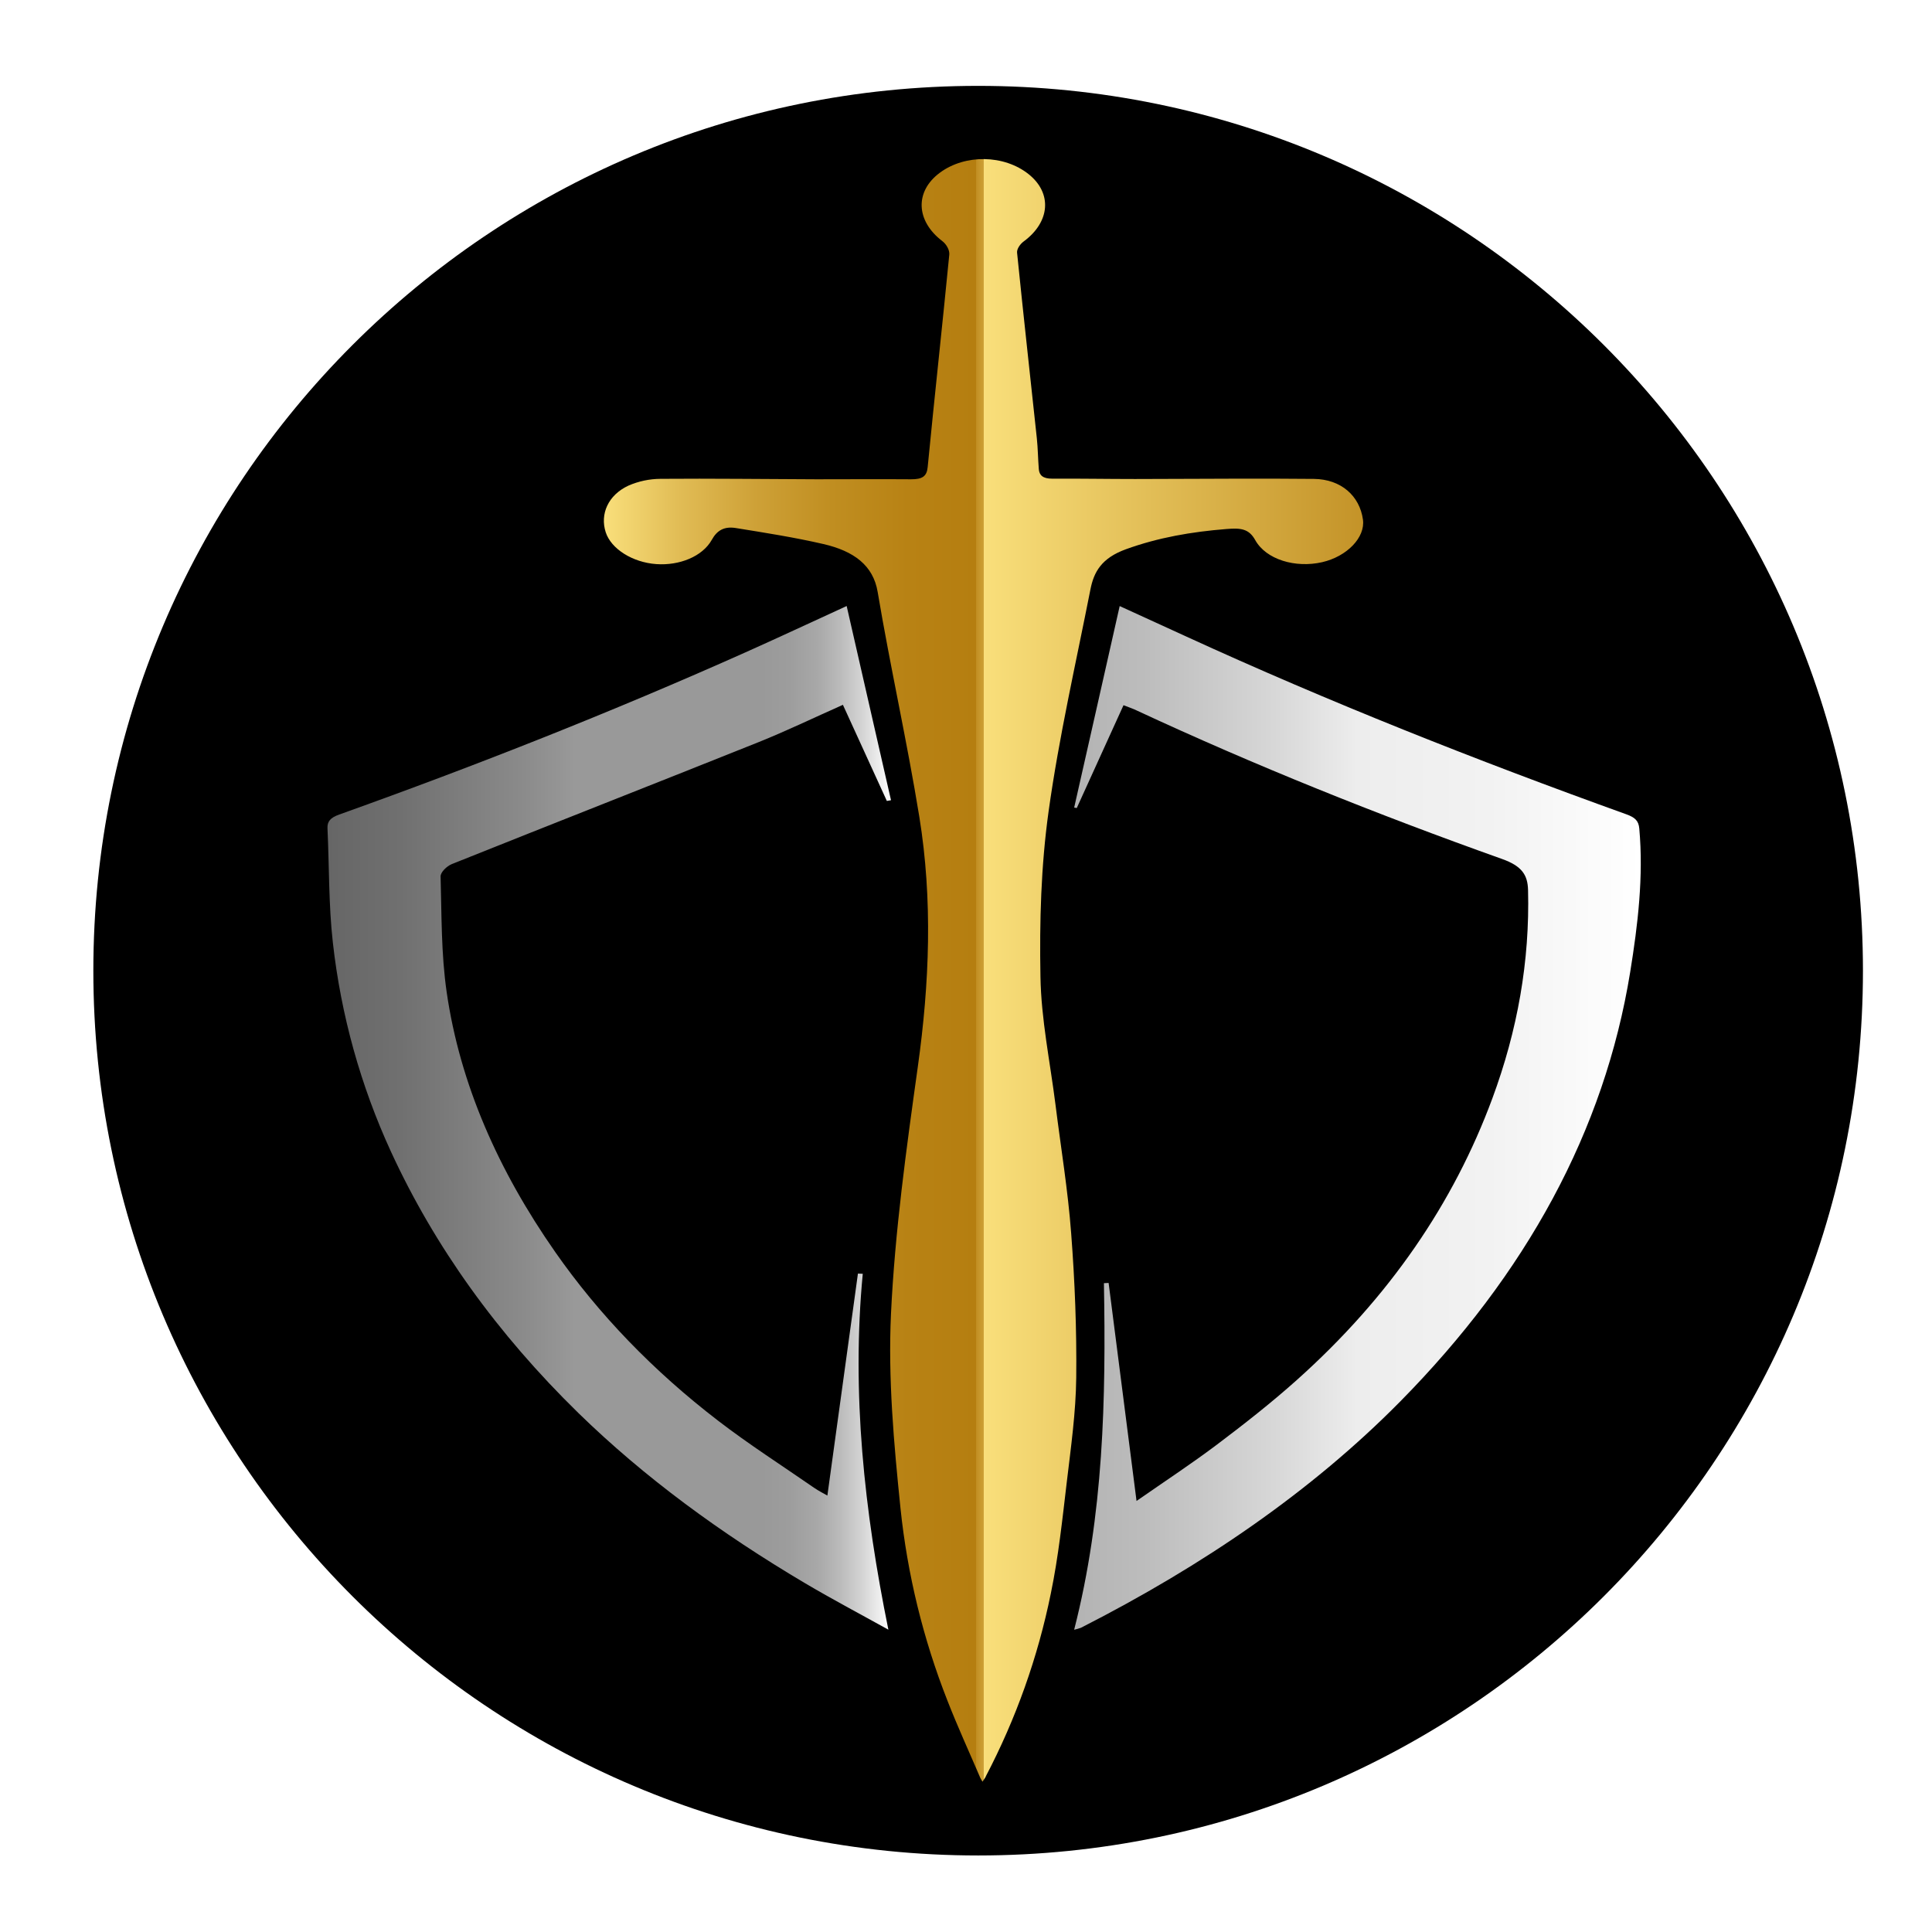
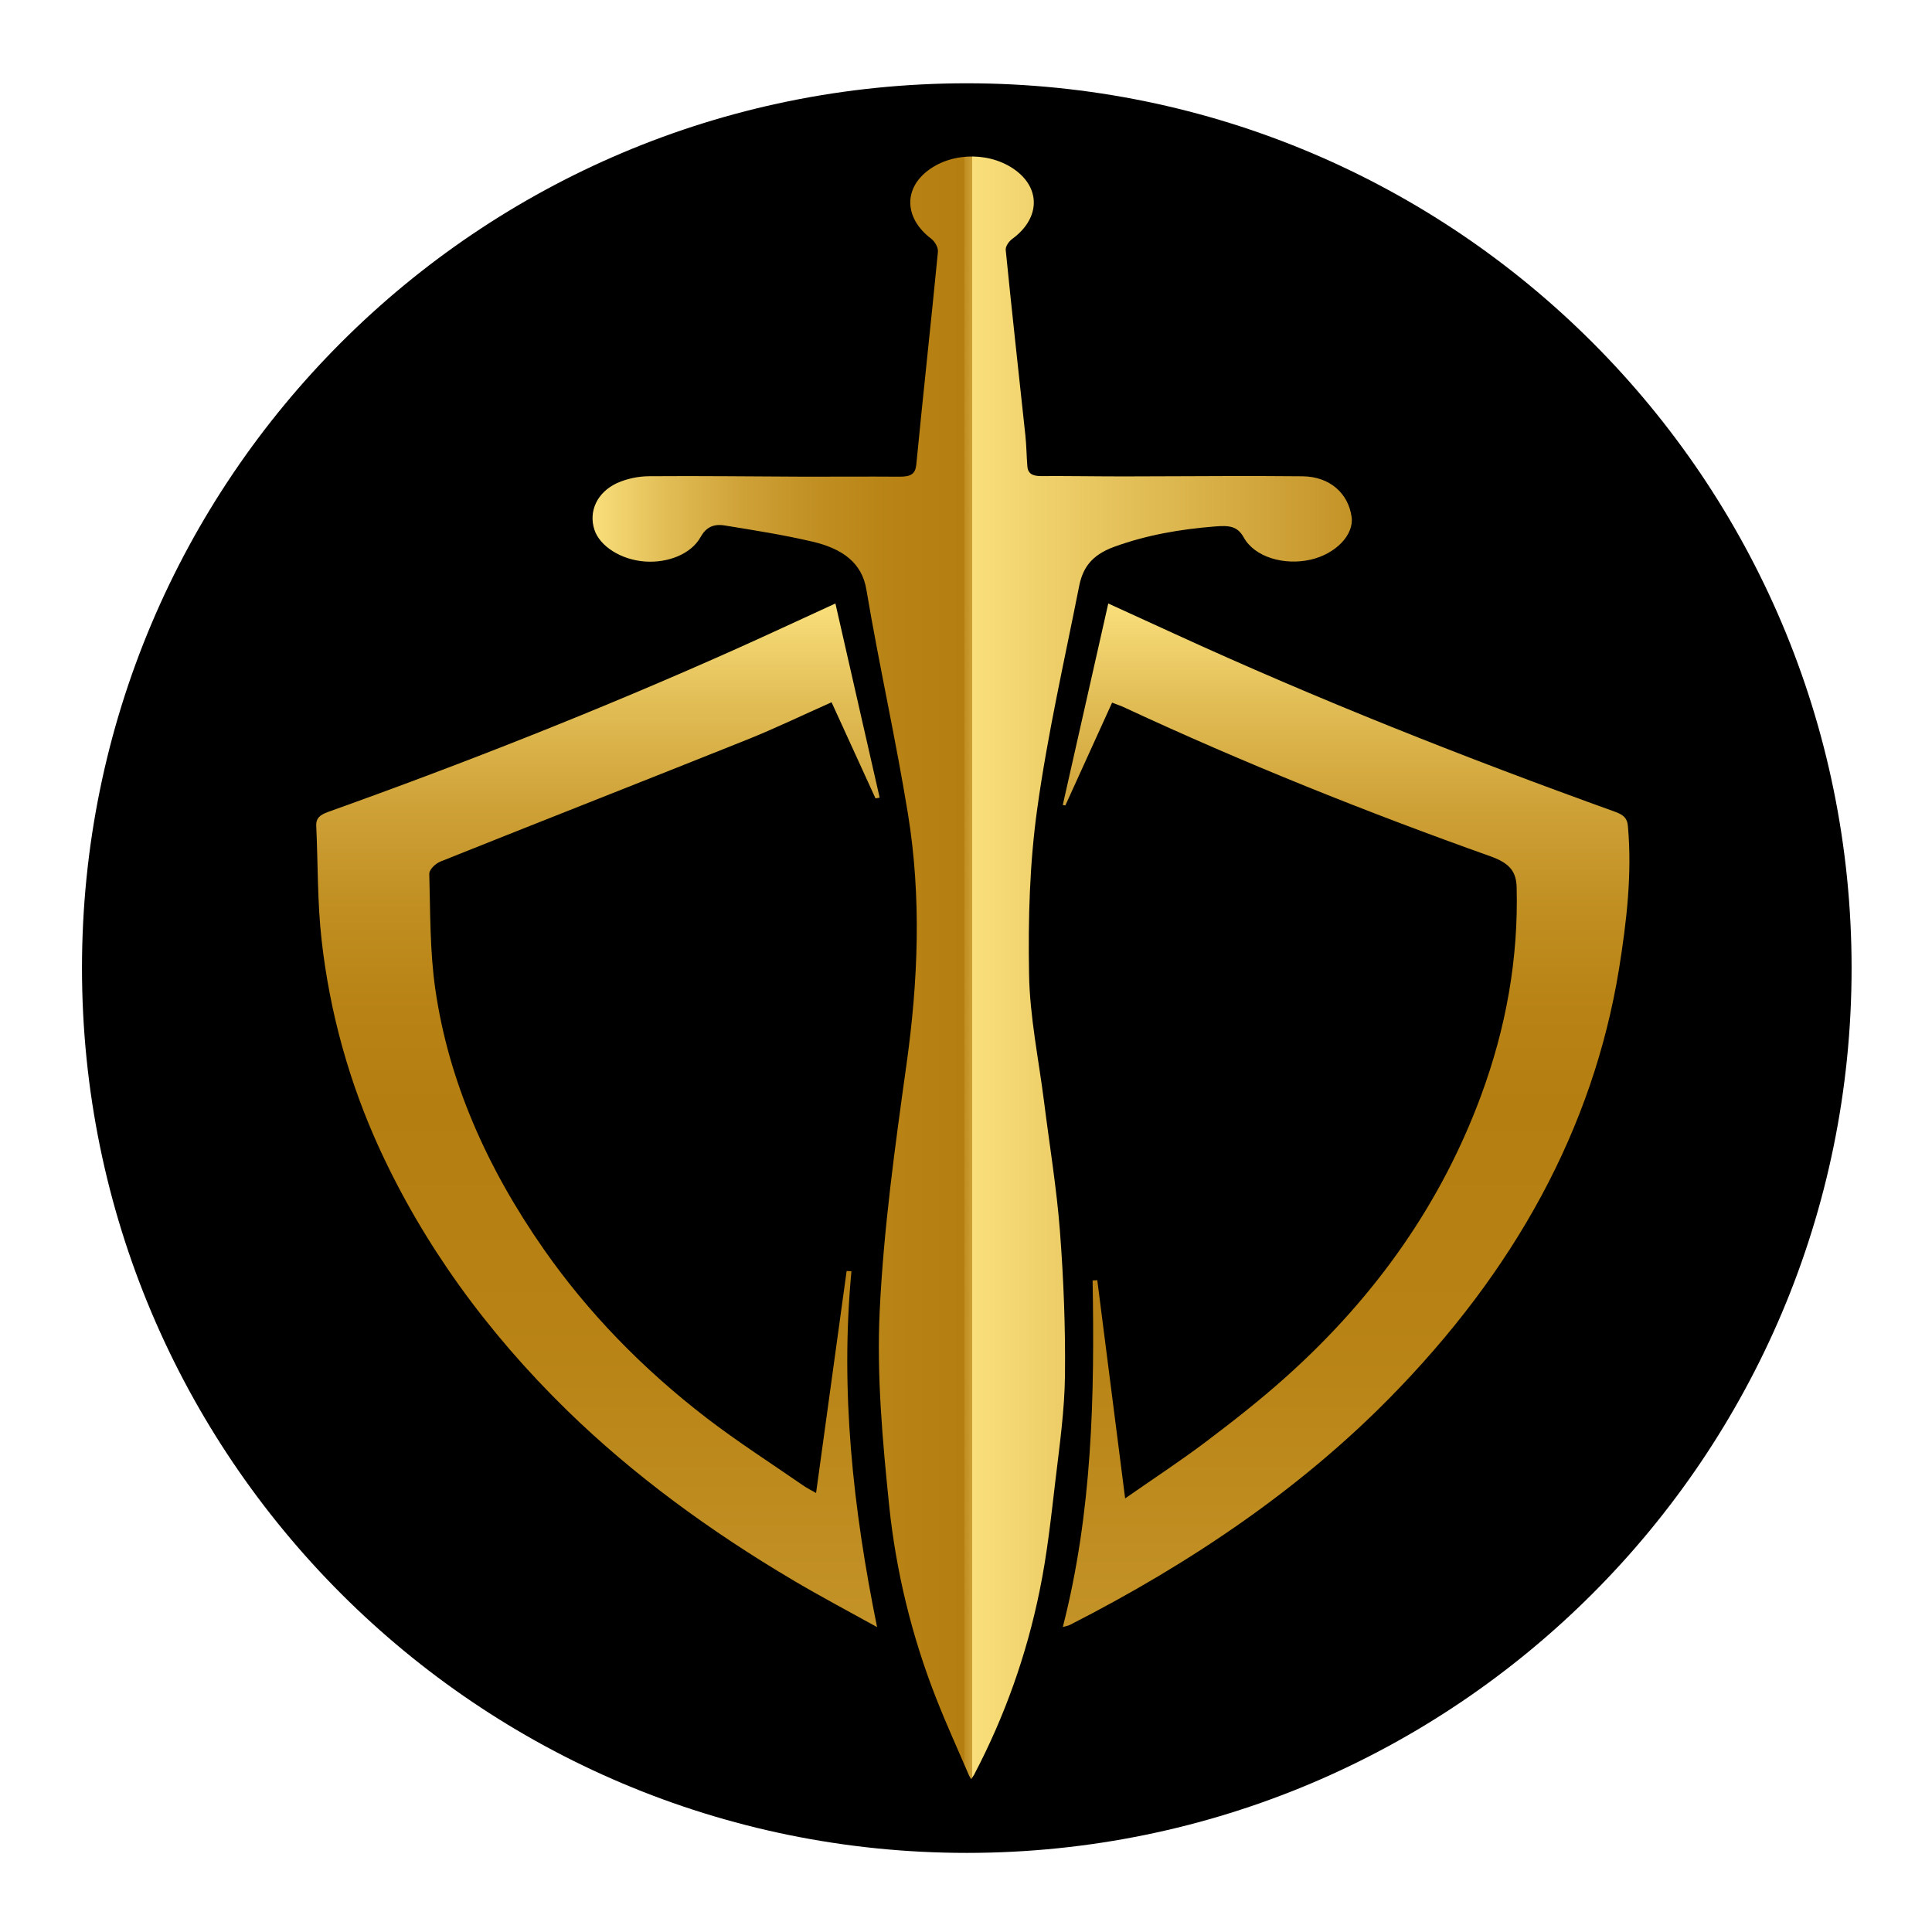
- <svg xmlns="http://www.w3.org/2000/svg" id="Layer_1" data-name="Layer 1" viewBox="0 0 1080 1080">
+ <svg xmlns="http://www.w3.org/2000/svg" xmlns:xlink="http://www.w3.org/1999/xlink" id="Layer_1" data-name="Layer 1" viewBox="0 0 1080 1080">
  <defs>
    <style>.cls-1{fill:url(#linear-gradient);}.cls-2{fill:url(#linear-gradient-2);}.cls-3{fill:url(#linear-gradient-3);}</style>
-     <linearGradient id="linear-gradient" x1="600.47" y1="624.85" x2="917.2" y2="624.85" gradientUnits="userSpaceOnUse">
-       <stop offset="0" stop-color="#b3b3b3" />
-       <stop offset="0.13" stop-color="#bdbdbd" />
-       <stop offset="0.36" stop-color="#d8d8d8" />
-       <stop offset="0.5" stop-color="#ededed" />
-       <stop offset="0.73" stop-color="#f2f2f2" />
-       <stop offset="1" stop-color="#fff" />
+     <linearGradient id="linear-gradient" x1="752.5" y1="337.3" x2="752.5" y2="909.5" gradientUnits="userSpaceOnUse">
+       <stop offset="0" stop-color="#f9df7b" />
+       <stop offset="0.1" stop-color="#e1bc55" />
+       <stop offset="0.2" stop-color="#cea137" />
+       <stop offset="0.3" stop-color="#c08e21" />
+       <stop offset="0.4" stop-color="#b88214" />
+       <stop offset="0.49" stop-color="#b57e10" />
+       <stop offset="0.7" stop-color="#b88214" />
+       <stop offset="0.91" stop-color="#bf8d21" />
+       <stop offset="1" stop-color="#c49328" />
    </linearGradient>
-     <linearGradient id="linear-gradient-2" x1="183.06" y1="624.9" x2="498.07" y2="624.9" gradientUnits="userSpaceOnUse">
-       <stop offset="0" stop-color="#666" />
-       <stop offset="0.13" stop-color="#707070" />
-       <stop offset="0.35" stop-color="#8b8b8b" />
-       <stop offset="0.44" stop-color="#999" />
-       <stop offset="0.77" stop-color="#999" />
-       <stop offset="0.82" stop-color="#9d9d9d" />
-       <stop offset="0.87" stop-color="#a8a8a8" />
-       <stop offset="0.91" stop-color="#bbb" />
-       <stop offset="0.95" stop-color="#d5d5d5" />
-       <stop offset="0.99" stop-color="#f7f7f7" />
-       <stop offset="1" stop-color="#fff" />
-     </linearGradient>
-     <linearGradient id="linear-gradient-3" x1="337.52" y1="542.44" x2="762.02" y2="542.44" gradientUnits="userSpaceOnUse">
+     <linearGradient id="linear-gradient-2" x1="334.22" y1="337.35" x2="334.22" y2="909.57" xlink:href="#linear-gradient" />
+     <linearGradient id="linear-gradient-3" x1="331.18" y1="541" x2="755.68" y2="541" gradientUnits="userSpaceOnUse">
      <stop offset="0" stop-color="#f9df7b" />
      <stop offset="0.1" stop-color="#e1bc55" />
      <stop offset="0.2" stop-color="#cea137" />
      <stop offset="0.3" stop-color="#c08e21" />
      <stop offset="0.4" stop-color="#b88214" />
      <stop offset="0.49" stop-color="#b57e10" />
      <stop offset="0.49" stop-color="#b88214" />
      <stop offset="0.49" stop-color="#c08d21" />
      <stop offset="0.5" stop-color="#cda036" />
      <stop offset="0.5" stop-color="#dfbb53" />
      <stop offset="0.5" stop-color="#f7dc78" />
      <stop offset="0.5" stop-color="#f9df7b" />
      <stop offset="1" stop-color="#c49328" />
    </linearGradient>
  </defs>
-   <circle cx="546.79" cy="542.61" r="494.61" />
-   <path class="cls-1" d="M916.37,463.15c-.38-4.29-2.32-6.2-7.37-8-84-30.22-166.37-62.86-245.92-99.35l-37.17-17c-8.65,38.28-17,75.46-25.44,112.63l1.45.26,26.13-57.48c3.33,1.31,5.49,2,7.48,3,65.84,30.62,134.07,58,204,82.92,11.31,4,14.45,9,14.66,17.47,1,39.61-5.86,78.4-20,116.54-21.58,58.28-57.43,111-109.35,157.37-14,12.53-29.14,24.41-44.51,36-14,10.55-28.92,20.35-45,31.54-5.45-42.54-10.53-82.21-15.61-121.88l-2.62.13c1.16,64.69-.14,129.27-16.64,193.73a30.1,30.1,0,0,0,3.76-1.08c68.55-34.92,129-76.38,178.39-126.39,70.62-71.56,114.27-151.41,128.67-240.14C915.62,516.63,918.77,490.05,916.37,463.15Z" />
-   <path class="cls-2" d="M252.64,483c57-22.82,114.24-45.25,171.22-68.06,15.71-6.29,30.72-13.56,47.33-20.94,8.43,18.44,16.5,36.08,24.56,53.73l2.32-.41c-8.19-35.87-16.38-71.74-24.78-108.55-20.53,9.41-38.76,17.95-57.23,26.19-73.56,32.84-149.21,62.76-226.46,90.38-4.95,1.77-6.71,3.88-6.53,7.73,1,21.29.59,42.66,3,63.85a381.43,381.43,0,0,0,32.54,117q36.59,79.41,104.75,146C360.12,825.77,402.8,857.07,450,885c15.2,9,31.05,17.36,46.61,26-13.48-66.36-20.67-132.34-14.32-198.94l-2.7-.12c-5.68,41.29-11.36,82.57-17.08,124.1-2.23-1.29-4.95-2.65-7.33-4.29-18-12.45-36.66-24.42-53.74-37.55-36.46-28-66.75-59.53-91-94.21-31.93-45.71-53.33-94.09-60.76-145.46-3.09-21.37-2.78-43-3.39-64.58C246.24,487.63,249.63,484.22,252.64,483Z" />
-   <path class="cls-3" d="M761.9,290.47c-1.83-13.25-12.21-22.59-27.41-22.76q-11.49-.12-23-.14H711c-25.49-.05-51,.19-76.48.2-15.46,0-30.92-.28-46.38-.19-5.16,0-7.16-1.9-7.44-5.32-.46-5.73-.49-11.49-1.1-17.22-3.68-34.6-7.56-69.19-11.05-103.8-.21-2,1.65-4.77,3.71-6.28C587,124.12,588.35,108,575,97.36c-13.69-10.93-35.52-11.27-49.64-.79s-13.38,26.93,1.38,38.19c2.35,1.79,4.16,5.08,3.92,7.54-3.86,39.64-8.24,79.24-12.09,118.88-.5,5.14-3,6.78-9.35,6.74-17.57-.13-35.14,0-52.71,0-29.1-.09-58.2-.49-87.28-.25a45.58,45.58,0,0,0-17.9,3.78c-11.43,5.3-16,15.95-12.74,26.06,3,9.32,15,16.9,28.33,17.83,12.87.9,25.76-4.22,31-13.61,2.84-5.13,6.81-7.63,13.45-6.55,16.4,2.65,32.89,5.24,48.9,8.94,17.08,3.94,27.86,11.94,30.35,26.78,7.06,41.95,16.46,83.67,23.28,125.64,7.55,46.53,5.69,93.12-.83,139.77-6.42,45.92-12.81,92-15,138.09-1.7,36.16,1.61,72.59,5.31,108.75a409.87,409.87,0,0,0,26.29,107.64c5.65,14.47,12.2,28.73,18.34,43.09h0l1.2,2.1,1.55-2.33h0l.09-.16.25-.37H551a385.59,385.59,0,0,0,36.43-102.42c4.27-20.59,6.44-41.45,8.91-62.23,2.31-19.41,5.07-38.88,5.28-58.33.29-26.89-.77-53.83-2.83-80.68C597,665.35,593,641.36,590,617.32c-3-23.79-8-47.57-8.38-71.39-.57-30.75.29-61.73,4.54-92.29,5.79-41.56,15.26-82.84,23.41-124.21,1.9-9.65,6.12-17.44,19.85-22.41,18.12-6.55,36.61-9.74,56.2-11.3,7.9-.63,12.49-.24,16.06,6.19,6.07,10.92,22.51,15.76,37.39,12.36C753,311.08,763.27,300.4,761.9,290.47Z" />
+   <circle cx="540.44" cy="541.17" r="494.61" />
+   <path class="cls-1" d="M910,461.71c-.38-4.29-2.32-6.2-7.37-8-84-30.22-166.37-62.86-245.92-99.35l-37.18-17c-8.64,38.28-17,75.45-25.43,112.63l1.45.25c8.62-18.95,17.23-37.91,26.12-57.47,3.34,1.31,5.5,2,7.49,3,65.84,30.62,134.07,58,204,82.91,11.31,4,14.45,9,14.66,17.47,1,39.62-5.86,78.4-20,116.54-21.59,58.29-57.43,111-109.35,157.38-14,12.52-29.14,24.4-44.51,36-14,10.55-28.93,20.34-45,31.54L613.39,715.64l-2.62.13c1.16,64.7-.14,129.28-16.64,193.73a27.75,27.75,0,0,0,3.76-1.08C666.44,873.51,726.94,832,776.28,782,846.9,710.47,890.54,630.62,905,541.89,909.28,515.19,912.43,488.6,910,461.71Z" />
+   <path class="cls-2" d="M246.3,481.57c57-22.81,114.24-45.24,171.22-68.06,15.71-6.29,30.72-13.55,47.33-20.94l24.56,53.73,2.32-.41C483.54,410,475.35,374.16,467,337.35c-20.53,9.4-38.76,17.95-57.23,26.19-73.56,32.83-149.21,62.75-226.47,90.37-4.95,1.77-6.7,3.88-6.52,7.74,1,21.28.59,42.65,3,63.84a381.41,381.41,0,0,0,32.54,117q36.59,79.41,104.75,146c36.74,35.84,79.41,67.15,126.61,95.07,15.2,9,31.05,17.36,46.61,26-13.49-66.37-20.67-132.34-14.32-198.94l-2.7-.12q-8.52,61.92-17.08,124.09c-2.23-1.29-5-2.64-7.33-4.28-18-12.45-36.66-24.43-53.75-37.55-36.45-28-66.74-59.54-91-94.22-31.93-45.71-53.32-94.08-60.75-145.46-3.1-21.37-2.78-43-3.39-64.58C239.9,486.18,243.29,482.78,246.3,481.57Z" />
+   <path class="cls-3" d="M755.56,289c-1.83-13.24-12.21-22.59-27.42-22.75q-11.48-.13-23-.14h-.53c-25.49-.05-51,.2-76.48.21-15.46,0-30.92-.28-46.38-.19-5.16,0-7.16-1.9-7.44-5.32-.47-5.74-.49-11.5-1.1-17.22-3.68-34.6-7.56-69.19-11-103.81-.21-2,1.65-4.77,3.71-6.27,14.8-10.84,16.11-26.92,2.72-37.61C554.93,85,533.1,84.64,519,95.12s-13.38,26.93,1.38,38.19c2.35,1.79,4.16,5.08,3.92,7.55-3.86,39.63-8.24,79.24-12.09,118.87-.5,5.15-3,6.79-9.35,6.74-17.57-.13-35.14,0-52.72,0-29.09-.1-58.19-.5-87.27-.26A45.76,45.76,0,0,0,345,270c-11.43,5.31-16,16-12.74,26.07,3,9.32,15,16.89,28.33,17.82,12.87.91,25.75-4.22,31-13.6,2.85-5.13,6.82-7.64,13.46-6.56,16.4,2.66,32.89,5.25,48.9,9,17.08,3.94,27.86,11.94,30.35,26.78,7.05,41.95,16.46,83.67,23.28,125.64,7.55,46.53,5.69,93.11-.83,139.76-6.43,45.93-12.81,92-15,138.09-1.71,36.17,1.61,72.6,5.31,108.76a410.18,410.18,0,0,0,26.28,107.63c5.66,14.47,12.2,28.74,18.35,43.1h0l1.19,2.1,1.56-2.33h0l.09-.16.25-.38-.07,0a385.66,385.66,0,0,0,36.43-102.43c4.27-20.59,6.44-41.45,8.91-62.23,2.31-19.41,5.07-38.87,5.28-58.33.29-26.89-.77-53.83-2.83-80.67-1.85-24.09-5.84-48.08-8.86-72.12-3-23.79-8-47.57-8.39-71.39-.56-30.76.3-61.73,4.55-92.29C585.56,410.63,595,369.36,603.18,328c1.9-9.65,6.12-17.44,19.85-22.4,18.12-6.56,36.61-9.75,56.2-11.31,7.9-.63,12.49-.24,16.06,6.19,6.06,10.92,22.51,15.77,37.39,12.37C746.67,309.63,756.93,299,755.56,289Z" />
</svg>
